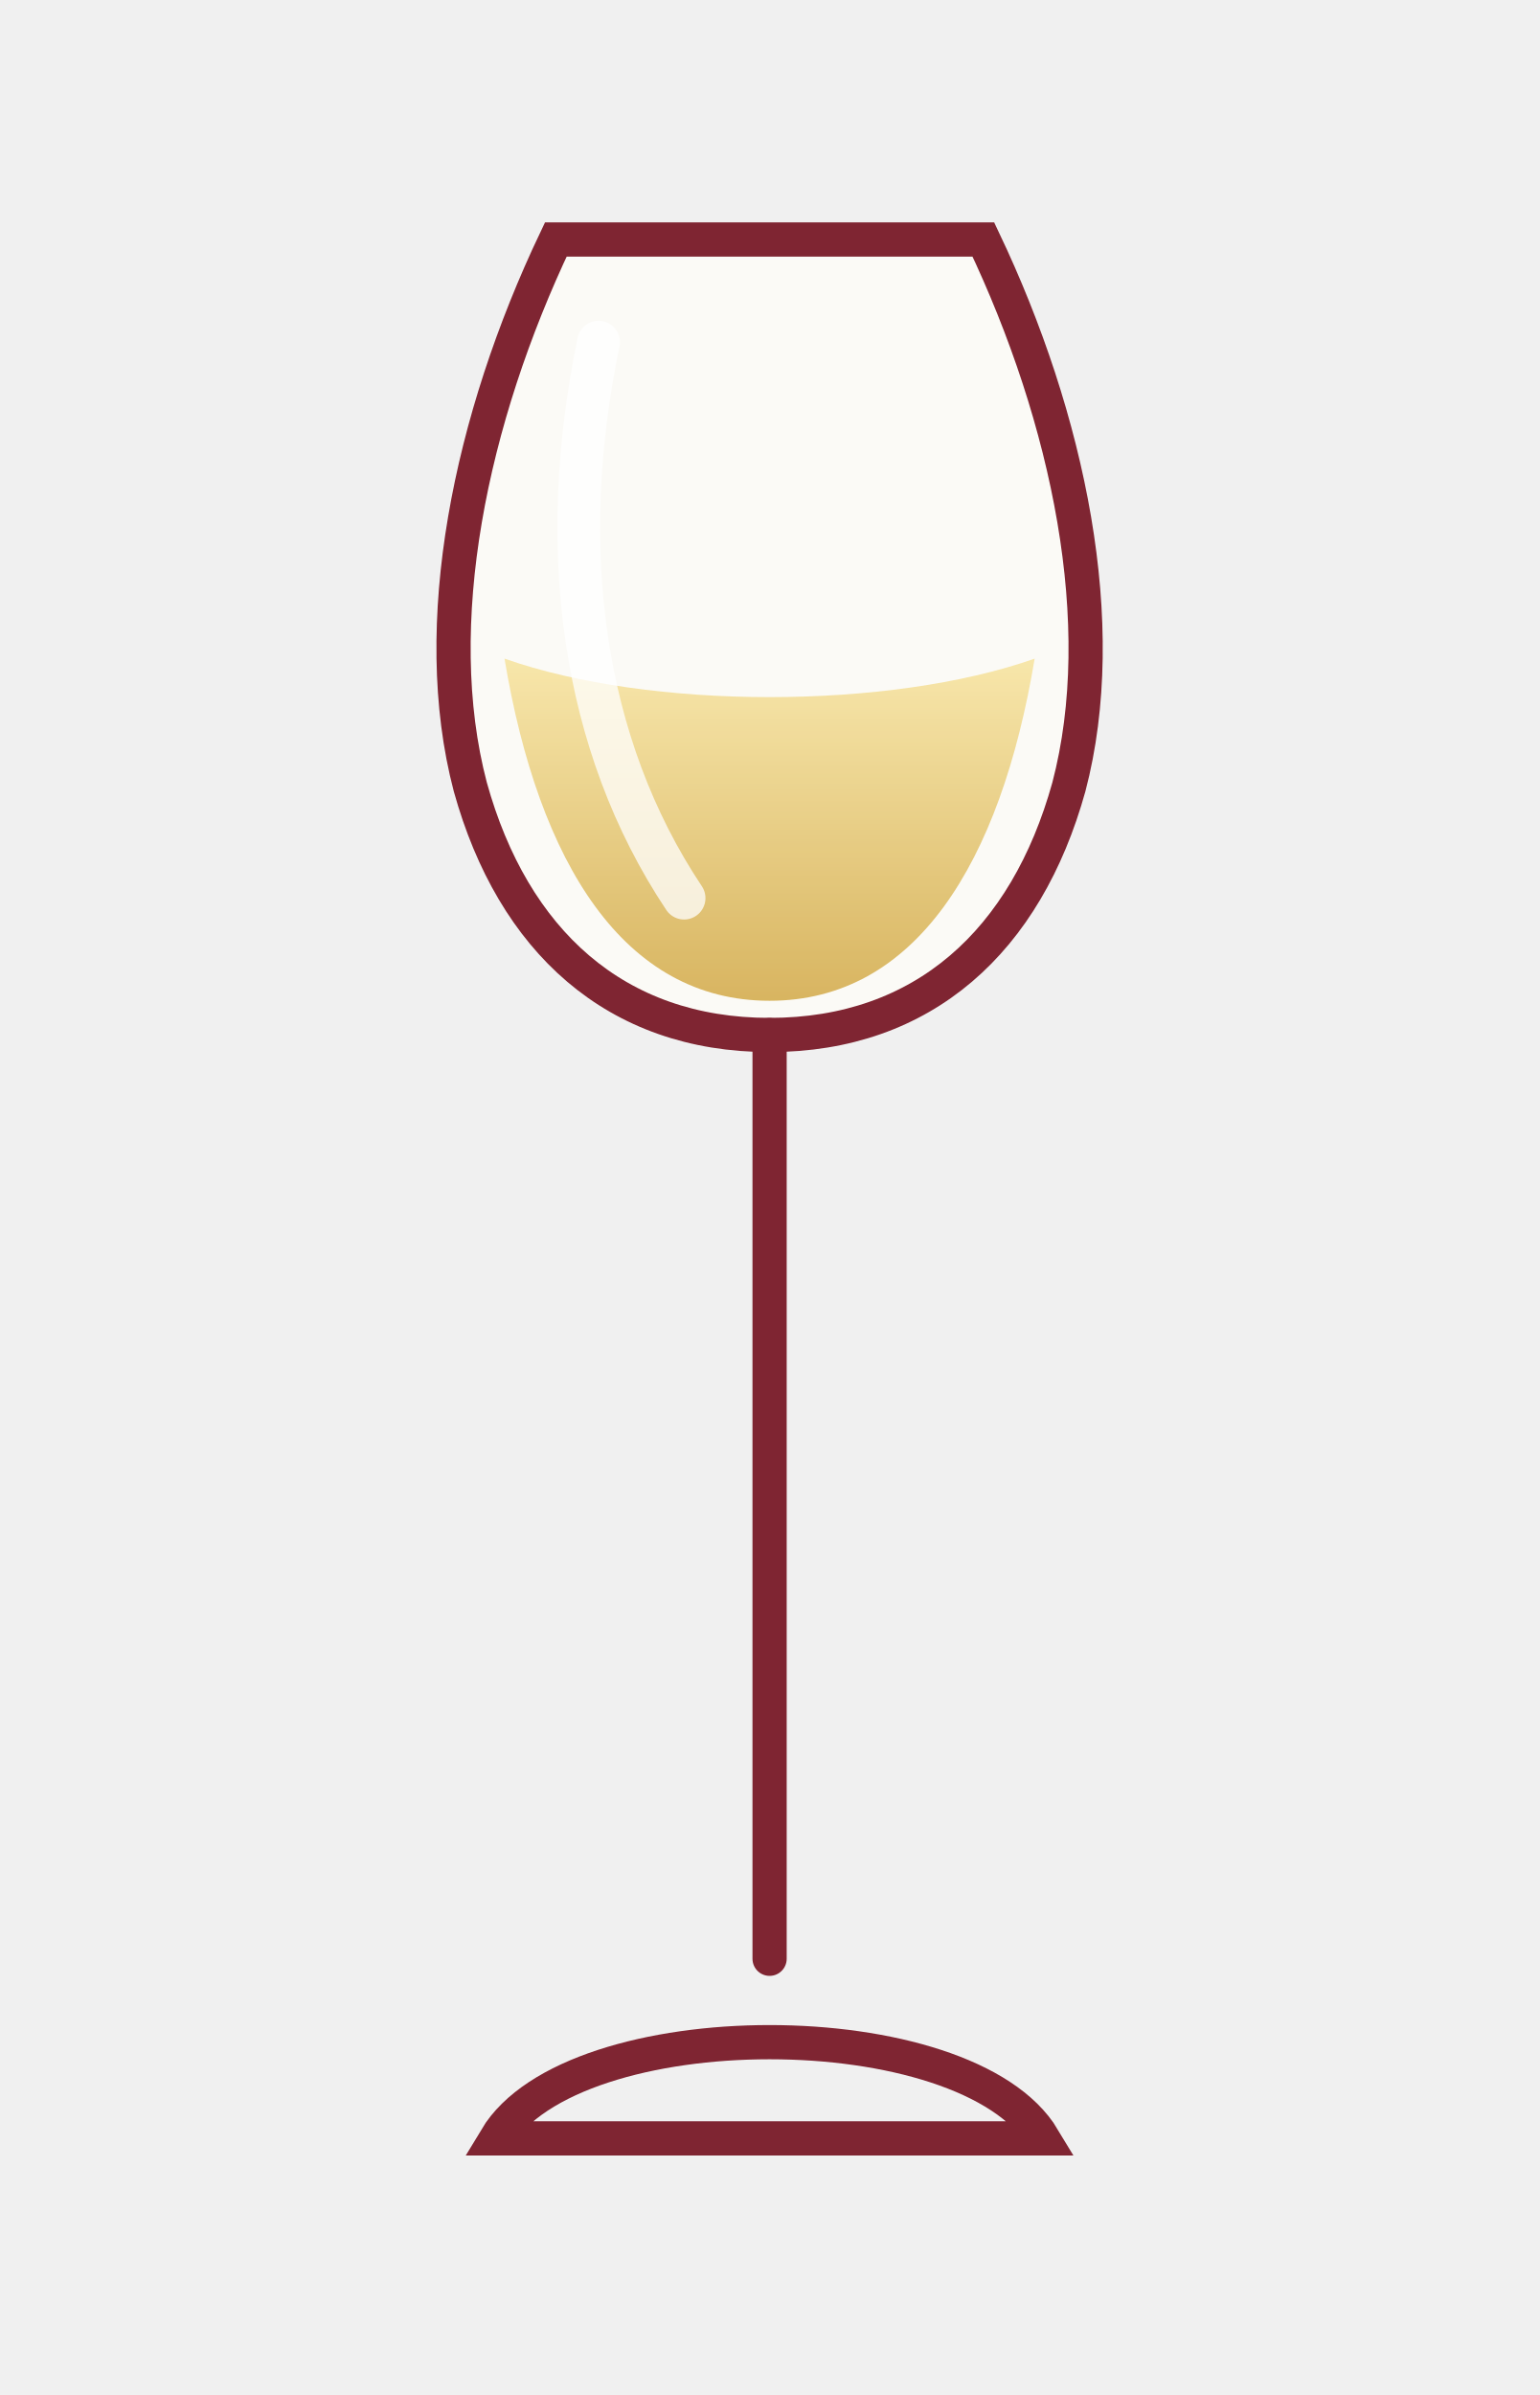
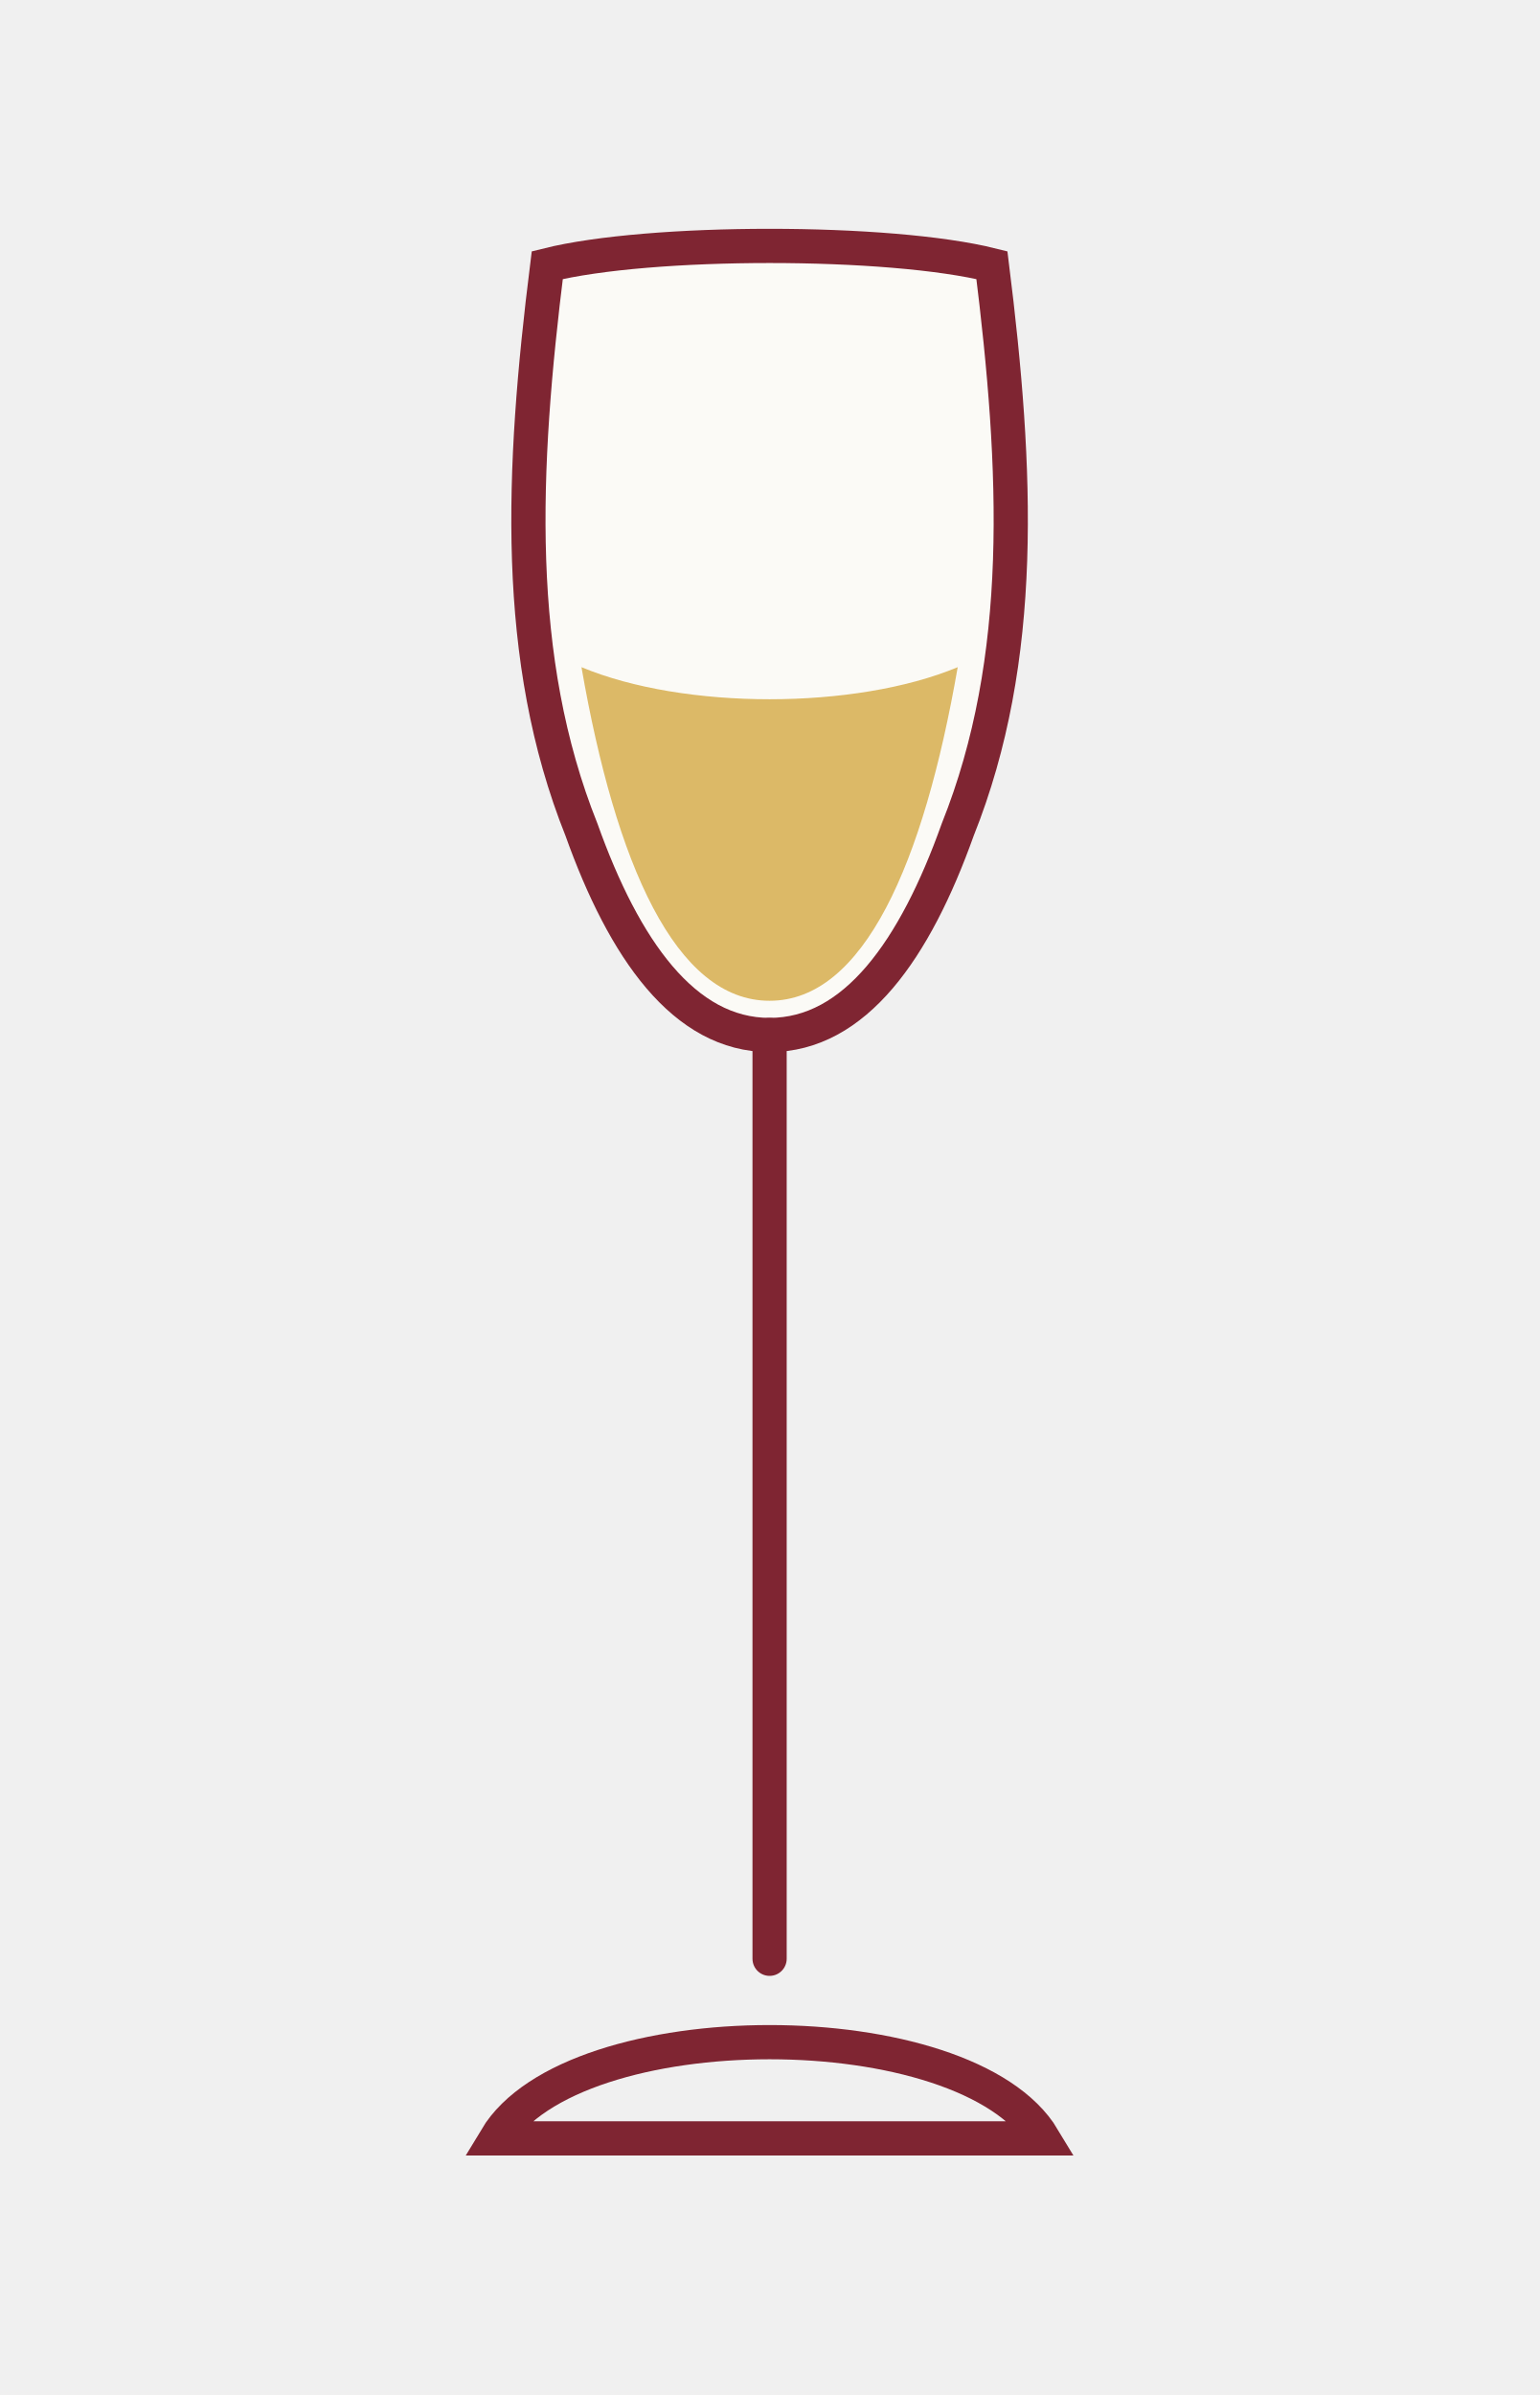
- <svg xmlns="http://www.w3.org/2000/svg" viewBox="0 0 180 280" role="img" aria-labelledby="t d">
-   <defs>
-     <linearGradient id="g" x1="0" y1="0" x2="0" y2="1">
-       <stop offset="0" stop-color="#f7e39c" />
-       <stop offset="1" stop-color="#d2a844" />
-     </linearGradient>
-   </defs>
-   <path d="M65 28h50c10 21 15 45 10 64-5 18-17 29-35 29S60 110 55 92c-5-19 0-43 10-64Z" fill="#fffdf8" fill-opacity=".75" stroke="#7f2532" stroke-width="4" />
-   <path d="M59 77c4 24 14 40 31 40s27-16 31-40c-17 6-45 6-62 0Z" fill="url(#g)" opacity=".84" />
+ <svg xmlns="http://www.w3.org/2000/svg" viewBox="0 0 180 280">
+   <path d="M64 31c12-3 40-3 52 0 3 24 4 46-4 66-5 14-12 24-22 24s-17-10-22-24c-8-20-7-42-4-66Z" fill="#fffdf8" fill-opacity=".75" stroke="#7f2532" stroke-width="4" />
+   <path d="M68 78c4 23 11 39 22 39s18-16 22-39c-12 5-32 5-44 0Z" fill="#d7ad4c" opacity=".84" />
  <path d="M90 121v108M58 250c9-15 55-15 64 0Z" fill="none" stroke="#7f2532" stroke-width="4" stroke-linecap="round" />
-   <path d="M70 40c-5 24-2 47 10 65" fill="none" stroke="#fff" stroke-width="5" stroke-linecap="round" opacity=".75" />
</svg>
